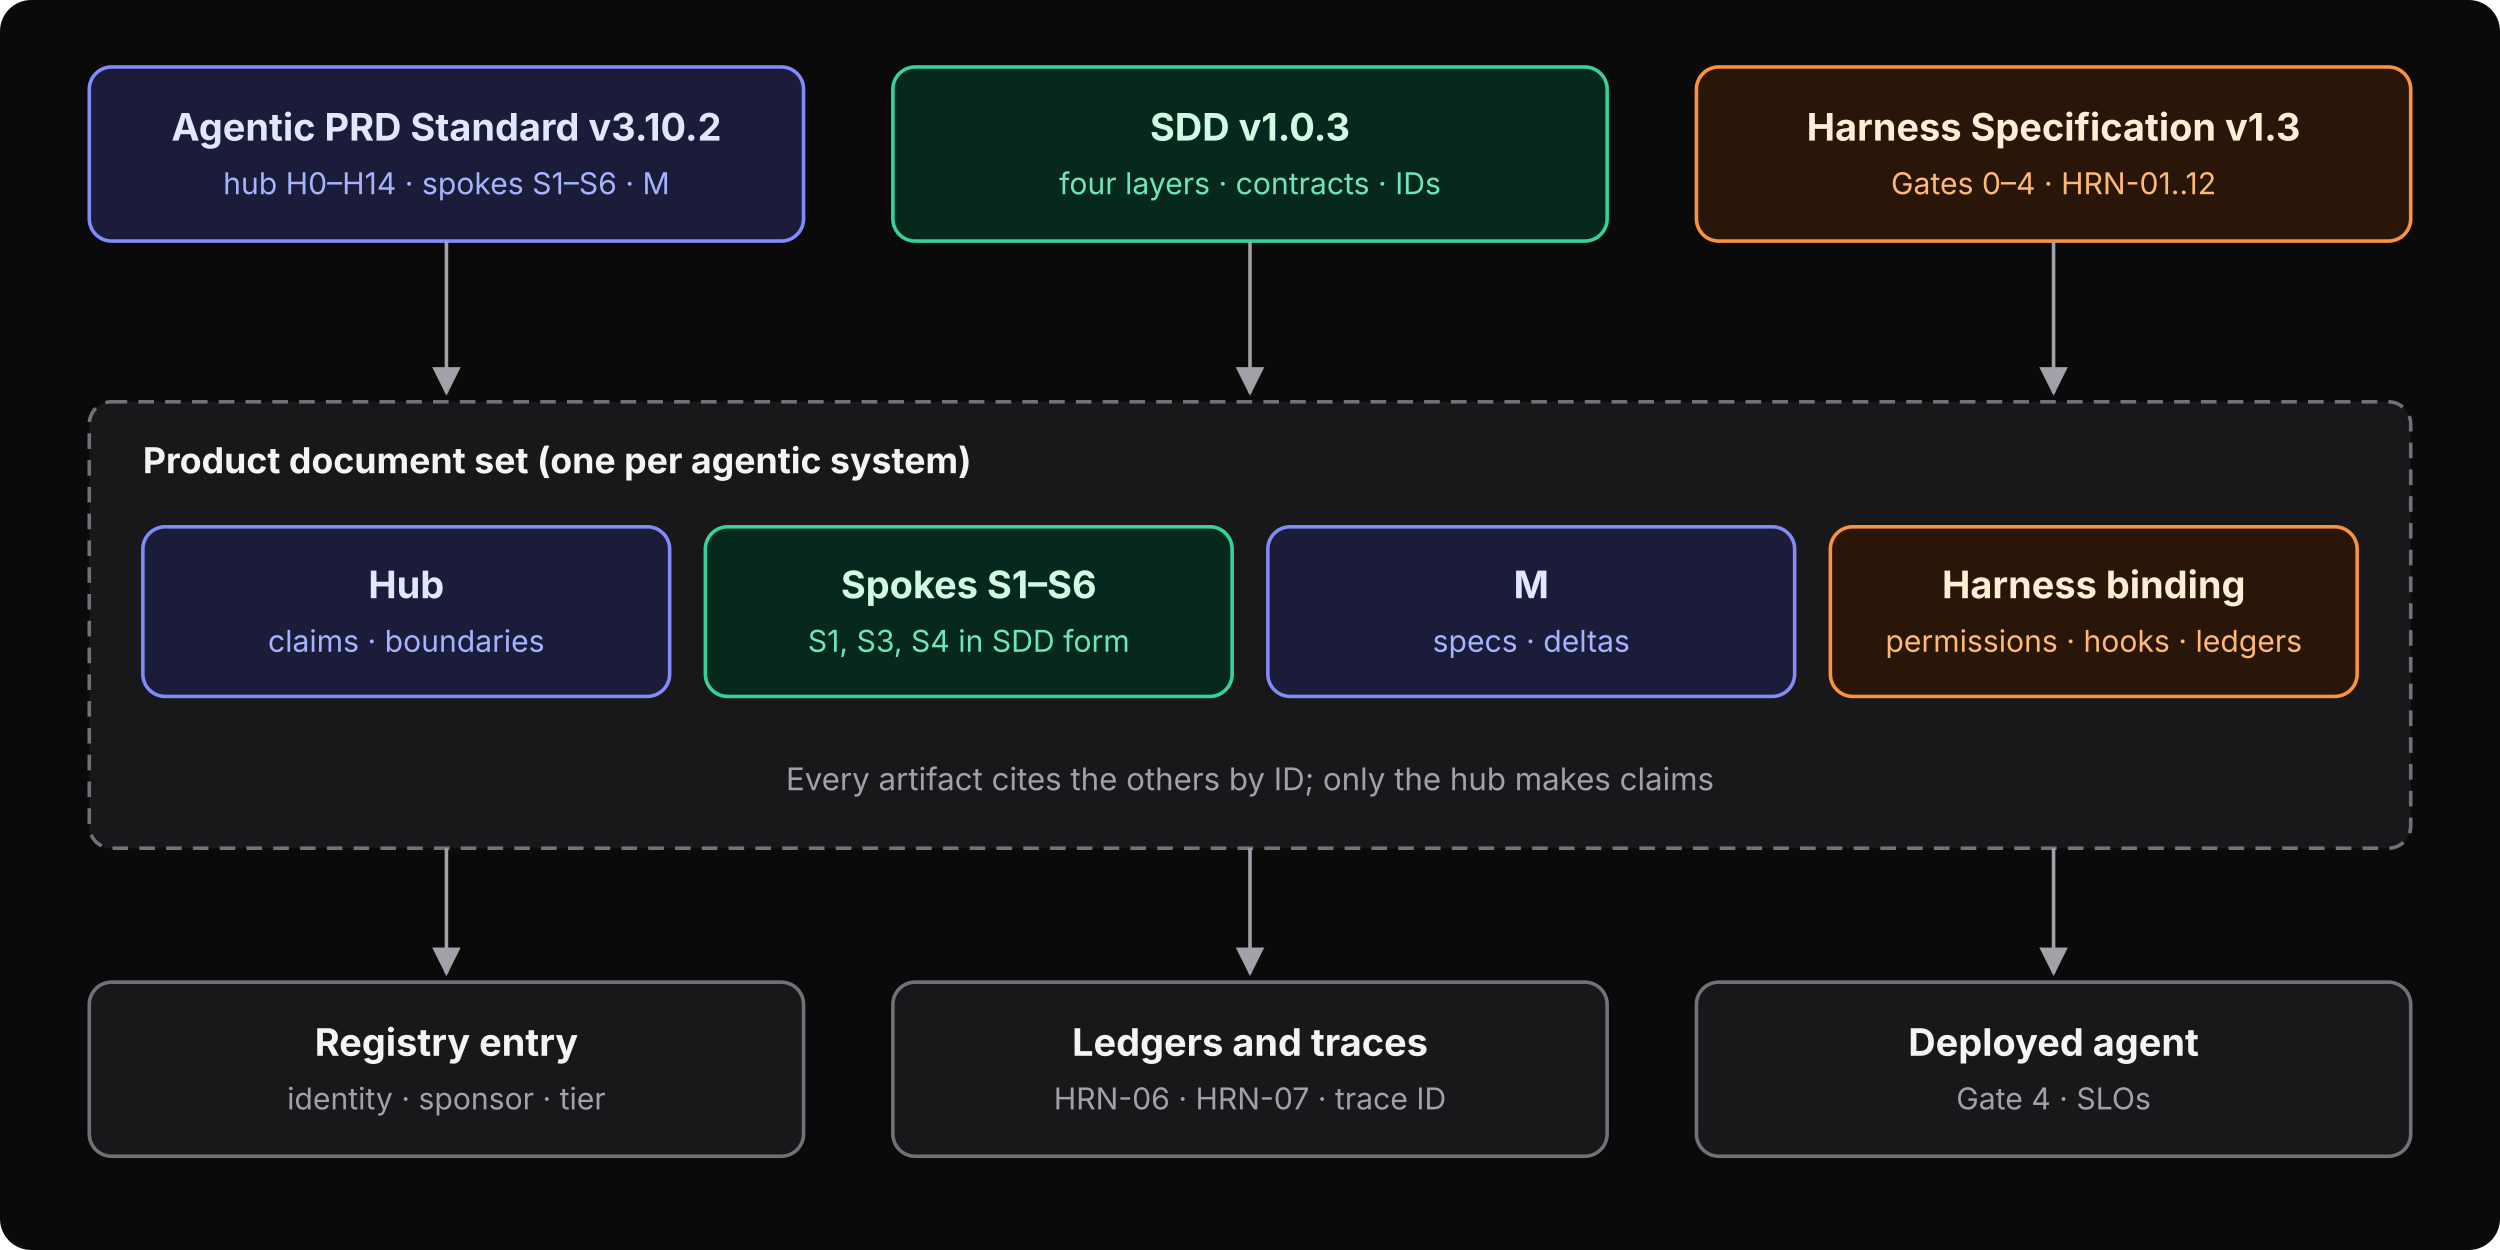
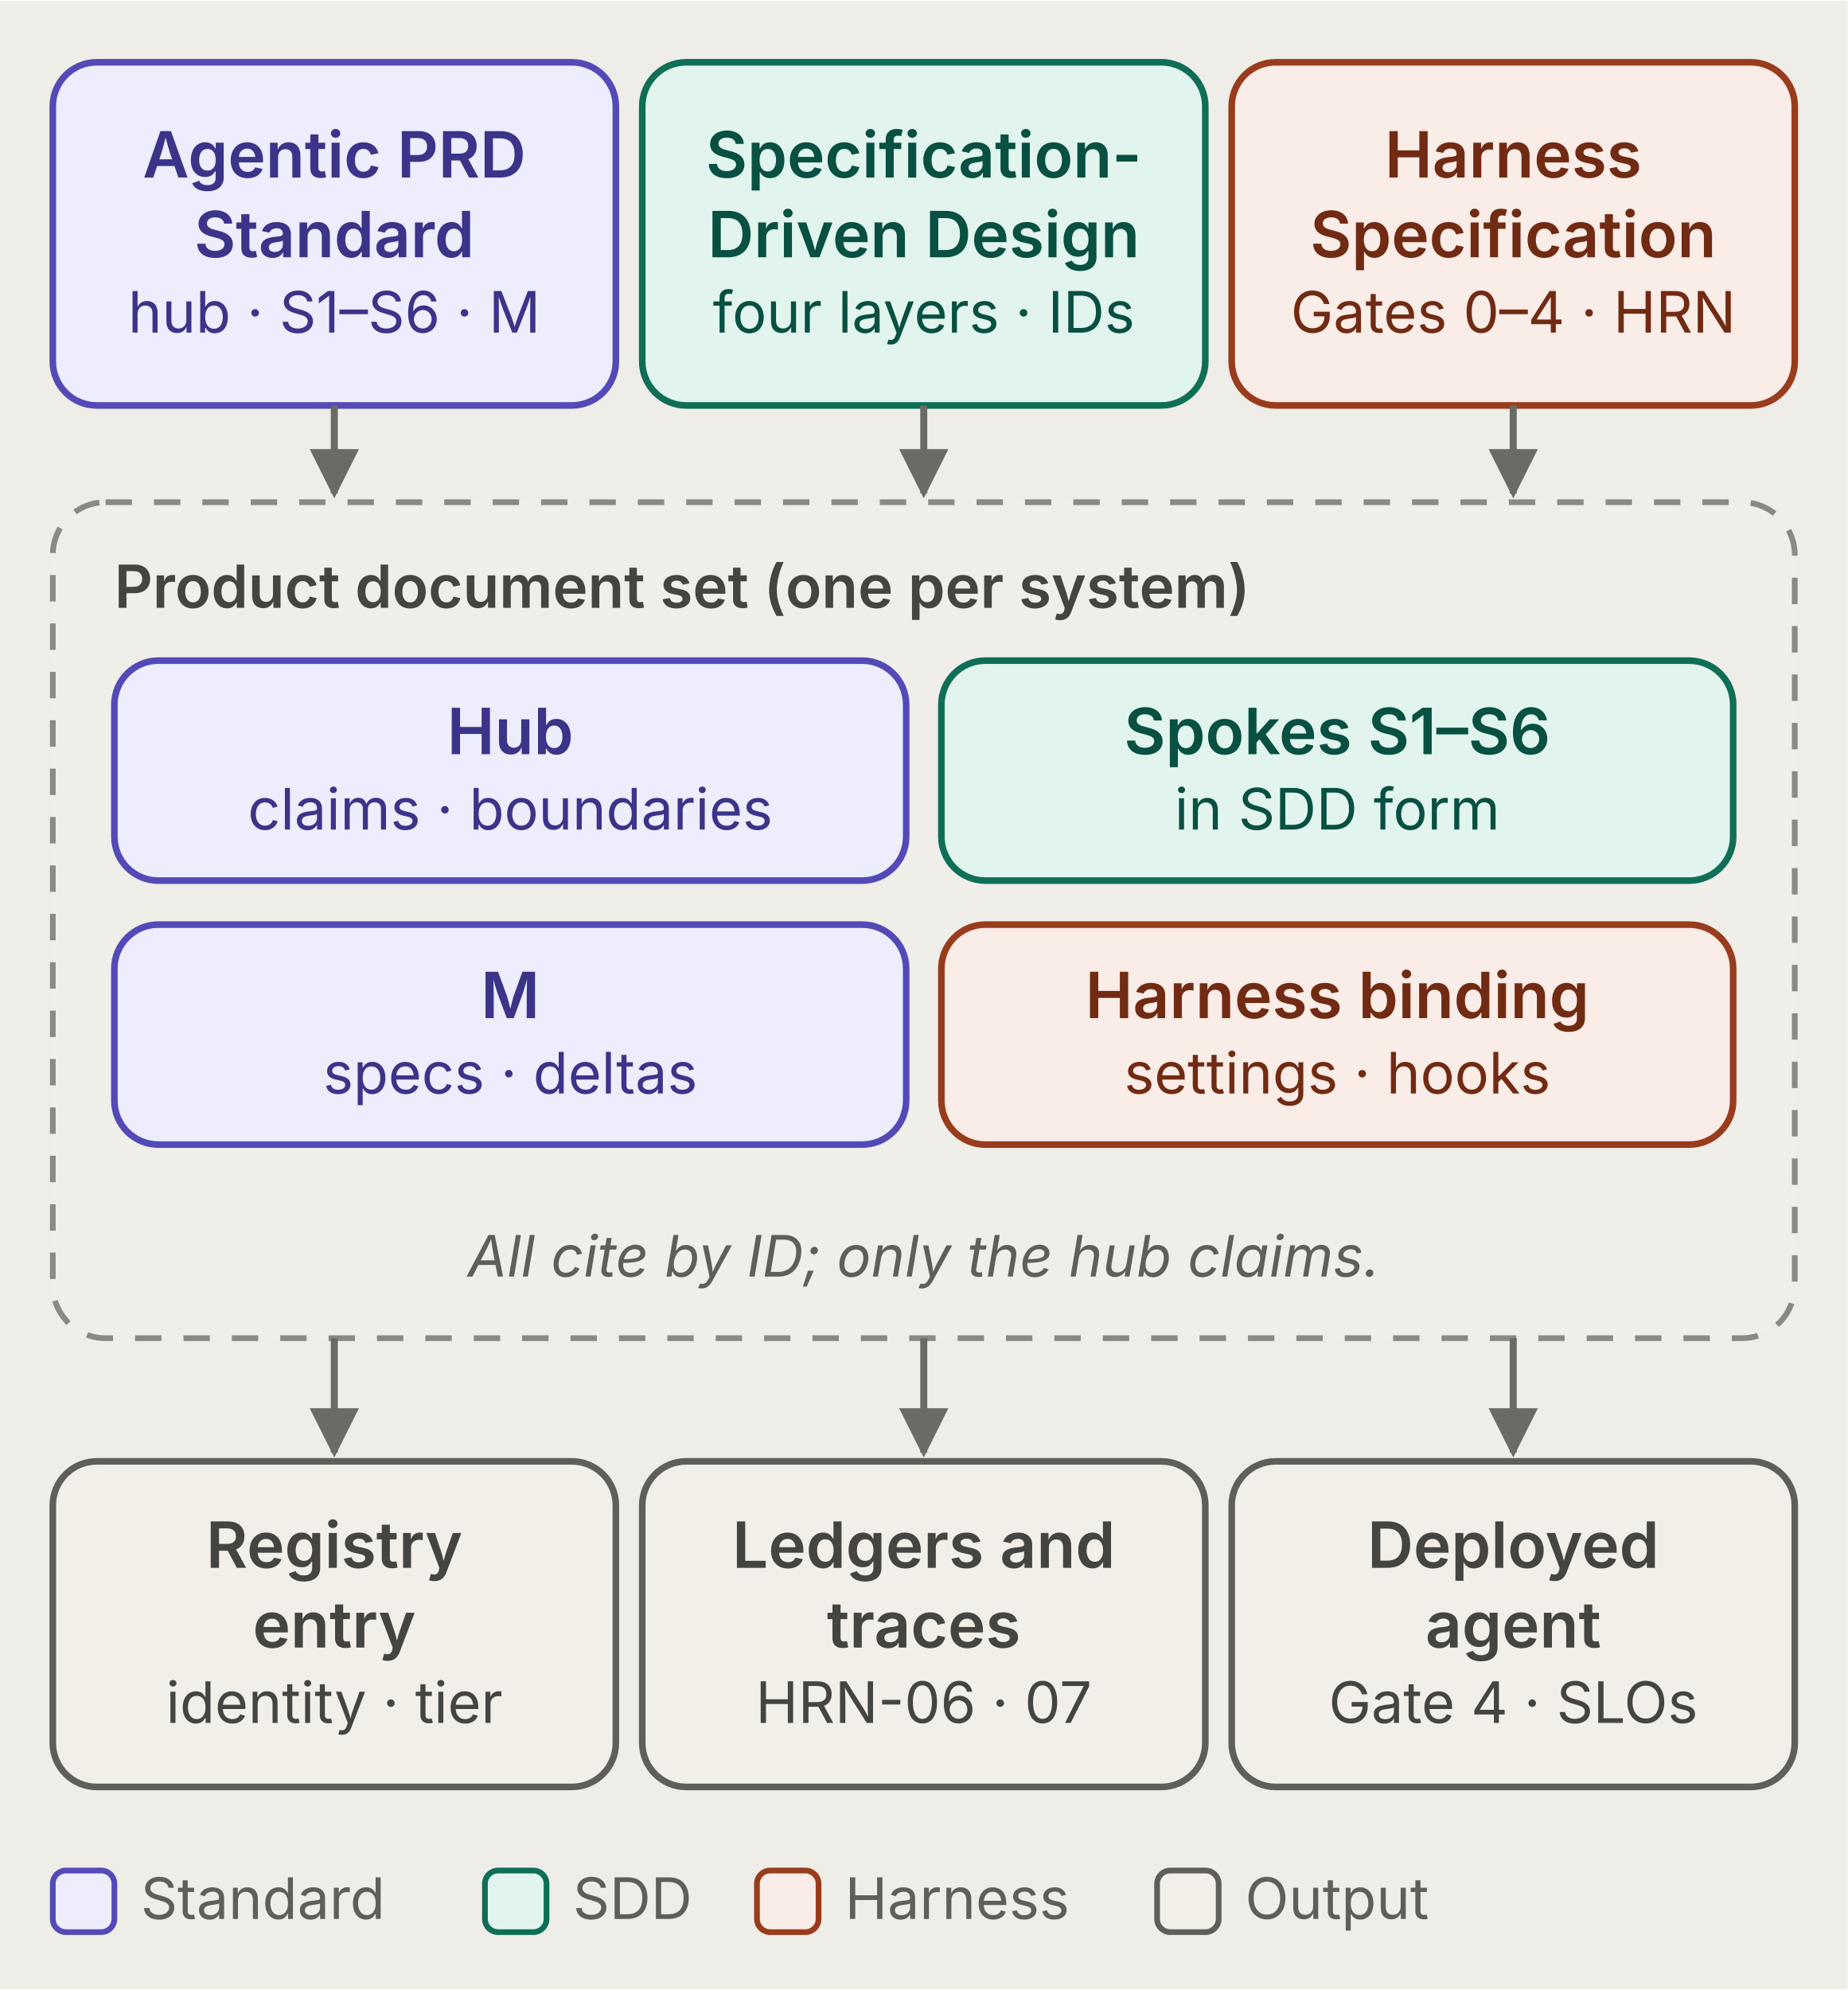
- <svg xmlns="http://www.w3.org/2000/svg" viewBox="0 0 1120 560" width="1120" height="560" font-family="Inter, 'Helvetica Neue', Helvetica, Arial, sans-serif" role="img">
+ <svg xmlns="http://www.w3.org/2000/svg" width="546" height="588" viewBox="0 0 420 452" role="img" aria-labelledby="t d">
  <defs>
-     <marker id="ah" viewBox="0 0 10 10" refX="9" refY="5" markerWidth="8" markerHeight="8" orient="auto-start-reverse">
-       <path d="M0,0 L10,5 L0,10 z" fill="#a1a1aa" />
+     <marker id="ah" viewBox="0 0 10 10" refX="9" refY="5" markerWidth="7" markerHeight="7" orient="auto-start-reverse">
+       <path d="M0,0 L10,5 L0,10 z" fill="#6B6B66" />
    </marker>
  </defs>
-   <rect width="1120" height="560" rx="14" fill="#0a0a0a" />
-   <rect x="40" y="30" width="320" height="78" rx="10" fill="#1b1b3a" stroke="#818cf8" stroke-width="1.6" />
-   <text x="200.0" y="63.0" fill="#e0e7ff" font-size="17" font-weight="700" text-anchor="middle">Agentic PRD Standard v3.10.2</text>
-   <text x="200.0" y="87.0" fill="#a5b4fc" font-size="13.5" font-weight="400" text-anchor="middle">hub H0–H14 · spokes S1–S6 · M</text>
-   <rect x="400" y="30" width="320" height="78" rx="10" fill="#06281e" stroke="#34d399" stroke-width="1.6" />
-   <text x="560.0" y="63.0" fill="#d1fae5" font-size="17" font-weight="700" text-anchor="middle">SDD v1.0.3</text>
-   <text x="560.0" y="87.0" fill="#6ee7b7" font-size="13.5" font-weight="400" text-anchor="middle">four layers · contracts · IDs</text>
-   <rect x="760" y="30" width="320" height="78" rx="10" fill="#2a1608" stroke="#fb923c" stroke-width="1.6" />
-   <text x="920.0" y="63.0" fill="#ffedd5" font-size="17" font-weight="700" text-anchor="middle">Harness Specification v1.3</text>
-   <text x="920.0" y="87.0" fill="#fdba74" font-size="13.5" font-weight="400" text-anchor="middle">Gates 0–4 · HRN-01..12</text>
-   <path d="M200.0,108 V176" fill="none" stroke="#a1a1aa" stroke-width="1.6" marker-end="url(#ah)" />
-   <path d="M560.0,108 V176" fill="none" stroke="#a1a1aa" stroke-width="1.6" marker-end="url(#ah)" />
-   <path d="M920.0,108 V176" fill="none" stroke="#a1a1aa" stroke-width="1.6" marker-end="url(#ah)" />
-   <rect x="40" y="180" width="1040" height="200" rx="10" fill="#18181b" stroke="#71717a" stroke-width="1.6" stroke-dasharray="7 5" />
-   <text x="560.0" y="286.0" fill="#f4f4f5" font-size="17" font-weight="700" text-anchor="middle" />
-   <text x="64" y="212" fill="#f4f4f5" font-size="16" font-weight="700" text-anchor="start">Product document set (one per agentic system)</text>
-   <rect x="64" y="236" width="236" height="76" rx="10" fill="#1b1b3a" stroke="#818cf8" stroke-width="1.6" />
-   <text x="182.0" y="268.0" fill="#e0e7ff" font-size="17" font-weight="700" text-anchor="middle">Hub</text>
-   <text x="182.0" y="292.0" fill="#a5b4fc" font-size="13.5" font-weight="400" text-anchor="middle">claims · boundaries</text>
-   <rect x="316" y="236" width="236" height="76" rx="10" fill="#06281e" stroke="#34d399" stroke-width="1.6" />
-   <text x="434.0" y="268.0" fill="#d1fae5" font-size="17" font-weight="700" text-anchor="middle">Spokes S1–S6</text>
-   <text x="434.0" y="292.0" fill="#6ee7b7" font-size="13.5" font-weight="400" text-anchor="middle">S1, S3, S4 in SDD form</text>
-   <rect x="568" y="236" width="236" height="76" rx="10" fill="#1b1b3a" stroke="#818cf8" stroke-width="1.6" />
-   <text x="686.0" y="268.0" fill="#e0e7ff" font-size="17" font-weight="700" text-anchor="middle">M</text>
-   <text x="686.0" y="292.0" fill="#a5b4fc" font-size="13.5" font-weight="400" text-anchor="middle">specs · deltas</text>
-   <rect x="820" y="236" width="236" height="76" rx="10" fill="#2a1608" stroke="#fb923c" stroke-width="1.6" />
-   <text x="938.0" y="268.0" fill="#ffedd5" font-size="17" font-weight="700" text-anchor="middle">Harness binding</text>
-   <text x="938.0" y="292.0" fill="#fdba74" font-size="13.5" font-weight="400" text-anchor="middle">permissions · hooks · ledgers</text>
-   <text x="560" y="354" fill="#a1a1aa" font-size="14" font-weight="400" text-anchor="middle">Every artifact cites the others by ID; only the hub makes claims</text>
-   <path d="M200.0,380 V436" fill="none" stroke="#a1a1aa" stroke-width="1.6" marker-end="url(#ah)" />
-   <path d="M560.0,380 V436" fill="none" stroke="#a1a1aa" stroke-width="1.6" marker-end="url(#ah)" />
-   <path d="M920.0,380 V436" fill="none" stroke="#a1a1aa" stroke-width="1.6" marker-end="url(#ah)" />
-   <rect x="40" y="440" width="320" height="78" rx="10" fill="#18181b" stroke="#71717a" stroke-width="1.6" />
-   <text x="200.0" y="473.0" fill="#f4f4f5" font-size="17" font-weight="700" text-anchor="middle">Registry entry</text>
-   <text x="200.0" y="497.0" fill="#a1a1aa" font-size="13.5" font-weight="400" text-anchor="middle">identity · sponsor · tier</text>
-   <rect x="400" y="440" width="320" height="78" rx="10" fill="#18181b" stroke="#71717a" stroke-width="1.6" />
-   <text x="560.0" y="473.0" fill="#f4f4f5" font-size="17" font-weight="700" text-anchor="middle">Ledgers and traces</text>
-   <text x="560.0" y="497.0" fill="#a1a1aa" font-size="13.5" font-weight="400" text-anchor="middle">HRN-06 · HRN-07 · trace ID</text>
-   <rect x="760" y="440" width="320" height="78" rx="10" fill="#18181b" stroke="#71717a" stroke-width="1.6" />
-   <text x="920.0" y="473.0" fill="#f4f4f5" font-size="17" font-weight="700" text-anchor="middle">Deployed agent</text>
-   <text x="920.0" y="497.0" fill="#a1a1aa" font-size="13.5" font-weight="400" text-anchor="middle">Gate 4 · SLOs</text>
+   <rect width="420" height="452" fill="#EEEDE8" />
+   <rect x="12" y="14" width="128" height="78" rx="10" fill="#EEEDFE" stroke="#534AB7" stroke-width="1.5" />
+   <text x="76.0" y="40.2" font-family="Inter, 'Helvetica Neue', Helvetica, Arial, sans-serif" font-size="14.5" font-weight="600" fill="#3C3489" text-anchor="middle">Agentic PRD</text>
+   <text x="76.0" y="58.325" font-family="Inter, 'Helvetica Neue', Helvetica, Arial, sans-serif" font-size="14.5" font-weight="600" fill="#3C3489" text-anchor="middle">Standard</text>
+   <text x="76.0" y="75.45" font-family="Inter, 'Helvetica Neue', Helvetica, Arial, sans-serif" font-size="13" font-weight="400" fill="#3C3489" text-anchor="middle">hub · S1–S6 · M</text>
+   <path d="M76,92 L76,112" fill="none" stroke="#6B6B66" stroke-width="1.6" marker-end="url(#ah)" />
+   <rect x="146" y="14" width="128" height="78" rx="10" fill="#E1F5EE" stroke="#0F6E56" stroke-width="1.5" />
+   <text x="210.0" y="40.2" font-family="Inter, 'Helvetica Neue', Helvetica, Arial, sans-serif" font-size="14.5" font-weight="600" fill="#085041" text-anchor="middle">Specification-</text>
+   <text x="210.0" y="58.325" font-family="Inter, 'Helvetica Neue', Helvetica, Arial, sans-serif" font-size="14.5" font-weight="600" fill="#085041" text-anchor="middle">Driven Design</text>
+   <text x="210.0" y="75.45" font-family="Inter, 'Helvetica Neue', Helvetica, Arial, sans-serif" font-size="13" font-weight="400" fill="#085041" text-anchor="middle">four layers · IDs</text>
+   <path d="M210,92 L210,112" fill="none" stroke="#6B6B66" stroke-width="1.6" marker-end="url(#ah)" />
+   <rect x="280" y="14" width="128" height="78" rx="10" fill="#FAECE7" stroke="#993C1D" stroke-width="1.5" />
+   <text x="344.0" y="40.2" font-family="Inter, 'Helvetica Neue', Helvetica, Arial, sans-serif" font-size="14.5" font-weight="600" fill="#712B13" text-anchor="middle">Harness</text>
+   <text x="344.0" y="58.325" font-family="Inter, 'Helvetica Neue', Helvetica, Arial, sans-serif" font-size="14.5" font-weight="600" fill="#712B13" text-anchor="middle">Specification</text>
+   <text x="344.0" y="75.45" font-family="Inter, 'Helvetica Neue', Helvetica, Arial, sans-serif" font-size="13" font-weight="400" fill="#712B13" text-anchor="middle">Gates 0–4 · HRN</text>
+   <path d="M344,92 L344,112" fill="none" stroke="#6B6B66" stroke-width="1.6" marker-end="url(#ah)" />
+   <rect x="12" y="114" width="396" height="190" rx="12" fill="#EFEEE9" stroke="#8A8A85" stroke-width="1.3" stroke-dasharray="6 5" />
+   <text x="26" y="138" font-family="Inter, 'Helvetica Neue', Helvetica, Arial, sans-serif" font-size="13.5" font-weight="600" fill="#444441" text-anchor="start">Product document set (one per system)</text>
+   <rect x="26" y="150" width="180" height="50" rx="10" fill="#EEEDFE" stroke="#534AB7" stroke-width="1.5" />
+   <text x="116.0" y="171.263" font-family="Inter, 'Helvetica Neue', Helvetica, Arial, sans-serif" font-size="14.5" font-weight="600" fill="#3C3489" text-anchor="middle">Hub</text>
+   <text x="116.0" y="188.388" font-family="Inter, 'Helvetica Neue', Helvetica, Arial, sans-serif" font-size="13" font-weight="400" fill="#3C3489" text-anchor="middle">claims · boundaries</text>
+   <rect x="214" y="150" width="180" height="50" rx="10" fill="#E1F5EE" stroke="#0F6E56" stroke-width="1.5" />
+   <text x="304.0" y="171.263" font-family="Inter, 'Helvetica Neue', Helvetica, Arial, sans-serif" font-size="14.5" font-weight="600" fill="#085041" text-anchor="middle">Spokes S1–S6</text>
+   <text x="304.0" y="188.388" font-family="Inter, 'Helvetica Neue', Helvetica, Arial, sans-serif" font-size="13" font-weight="400" fill="#085041" text-anchor="middle">in SDD form</text>
+   <rect x="26" y="210" width="180" height="50" rx="10" fill="#EEEDFE" stroke="#534AB7" stroke-width="1.5" />
+   <text x="116.0" y="231.263" font-family="Inter, 'Helvetica Neue', Helvetica, Arial, sans-serif" font-size="14.5" font-weight="600" fill="#3C3489" text-anchor="middle">M</text>
+   <text x="116.0" y="248.388" font-family="Inter, 'Helvetica Neue', Helvetica, Arial, sans-serif" font-size="13" font-weight="400" fill="#3C3489" text-anchor="middle">specs · deltas</text>
+   <rect x="214" y="210" width="180" height="50" rx="10" fill="#FAECE7" stroke="#993C1D" stroke-width="1.5" />
+   <text x="304.0" y="231.263" font-family="Inter, 'Helvetica Neue', Helvetica, Arial, sans-serif" font-size="14.5" font-weight="600" fill="#712B13" text-anchor="middle">Harness binding</text>
+   <text x="304.0" y="248.388" font-family="Inter, 'Helvetica Neue', Helvetica, Arial, sans-serif" font-size="13" font-weight="400" fill="#712B13" text-anchor="middle">settings · hooks</text>
+   <text x="210" y="290" font-family="Inter, 'Helvetica Neue', Helvetica, Arial, sans-serif" font-size="13" font-weight="400" fill="#5F5E5A" text-anchor="middle" font-style="italic">All cite by ID; only the hub claims.</text>
+   <path d="M76,304 L76,330" fill="none" stroke="#6B6B66" stroke-width="1.6" marker-end="url(#ah)" />
+   <rect x="12" y="332" width="128" height="74" rx="10" fill="#F1EFE8" stroke="#5F5E5A" stroke-width="1.5" />
+   <text x="76.0" y="356.2" font-family="Inter, 'Helvetica Neue', Helvetica, Arial, sans-serif" font-size="14.5" font-weight="600" fill="#444441" text-anchor="middle">Registry</text>
+   <text x="76.0" y="374.325" font-family="Inter, 'Helvetica Neue', Helvetica, Arial, sans-serif" font-size="14.5" font-weight="600" fill="#444441" text-anchor="middle">entry</text>
+   <text x="76.0" y="391.45" font-family="Inter, 'Helvetica Neue', Helvetica, Arial, sans-serif" font-size="13" font-weight="400" fill="#444441" text-anchor="middle">identity · tier</text>
+   <path d="M210,304 L210,330" fill="none" stroke="#6B6B66" stroke-width="1.6" marker-end="url(#ah)" />
+   <rect x="146" y="332" width="128" height="74" rx="10" fill="#F1EFE8" stroke="#5F5E5A" stroke-width="1.5" />
+   <text x="210.0" y="356.2" font-family="Inter, 'Helvetica Neue', Helvetica, Arial, sans-serif" font-size="14.5" font-weight="600" fill="#444441" text-anchor="middle">Ledgers and</text>
+   <text x="210.0" y="374.325" font-family="Inter, 'Helvetica Neue', Helvetica, Arial, sans-serif" font-size="14.5" font-weight="600" fill="#444441" text-anchor="middle">traces</text>
+   <text x="210.0" y="391.45" font-family="Inter, 'Helvetica Neue', Helvetica, Arial, sans-serif" font-size="13" font-weight="400" fill="#444441" text-anchor="middle">HRN-06 · 07</text>
+   <path d="M344,304 L344,330" fill="none" stroke="#6B6B66" stroke-width="1.6" marker-end="url(#ah)" />
+   <rect x="280" y="332" width="128" height="74" rx="10" fill="#F1EFE8" stroke="#5F5E5A" stroke-width="1.5" />
+   <text x="344.0" y="356.2" font-family="Inter, 'Helvetica Neue', Helvetica, Arial, sans-serif" font-size="14.5" font-weight="600" fill="#444441" text-anchor="middle">Deployed</text>
+   <text x="344.0" y="374.325" font-family="Inter, 'Helvetica Neue', Helvetica, Arial, sans-serif" font-size="14.5" font-weight="600" fill="#444441" text-anchor="middle">agent</text>
+   <text x="344.0" y="391.45" font-family="Inter, 'Helvetica Neue', Helvetica, Arial, sans-serif" font-size="13" font-weight="400" fill="#444441" text-anchor="middle">Gate 4 · SLOs</text>
+   <rect x="12" y="425" width="14" height="14" rx="3" fill="#EEEDFE" stroke="#534AB7" stroke-width="1.3" />
+   <text x="32" y="436" font-family="Inter, 'Helvetica Neue', Helvetica, Arial, sans-serif" font-size="13" font-weight="400" fill="#5F5E5A" text-anchor="start">Standard</text>
+   <rect x="110.24" y="425" width="14" height="14" rx="3" fill="#E1F5EE" stroke="#0F6E56" stroke-width="1.3" />
+   <text x="130.24" y="436" font-family="Inter, 'Helvetica Neue', Helvetica, Arial, sans-serif" font-size="13" font-weight="400" fill="#5F5E5A" text-anchor="start">SDD</text>
+   <rect x="172.08" y="425" width="14" height="14" rx="3" fill="#FAECE7" stroke="#993C1D" stroke-width="1.3" />
+   <text x="192.08" y="436" font-family="Inter, 'Helvetica Neue', Helvetica, Arial, sans-serif" font-size="13" font-weight="400" fill="#5F5E5A" text-anchor="start">Harness</text>
+   <rect x="263.04" y="425" width="14" height="14" rx="3" fill="#F1EFE8" stroke="#5F5E5A" stroke-width="1.3" />
+   <text x="283.04" y="436" font-family="Inter, 'Helvetica Neue', Helvetica, Arial, sans-serif" font-size="13" font-weight="400" fill="#5F5E5A" text-anchor="start">Output</text>
</svg>
